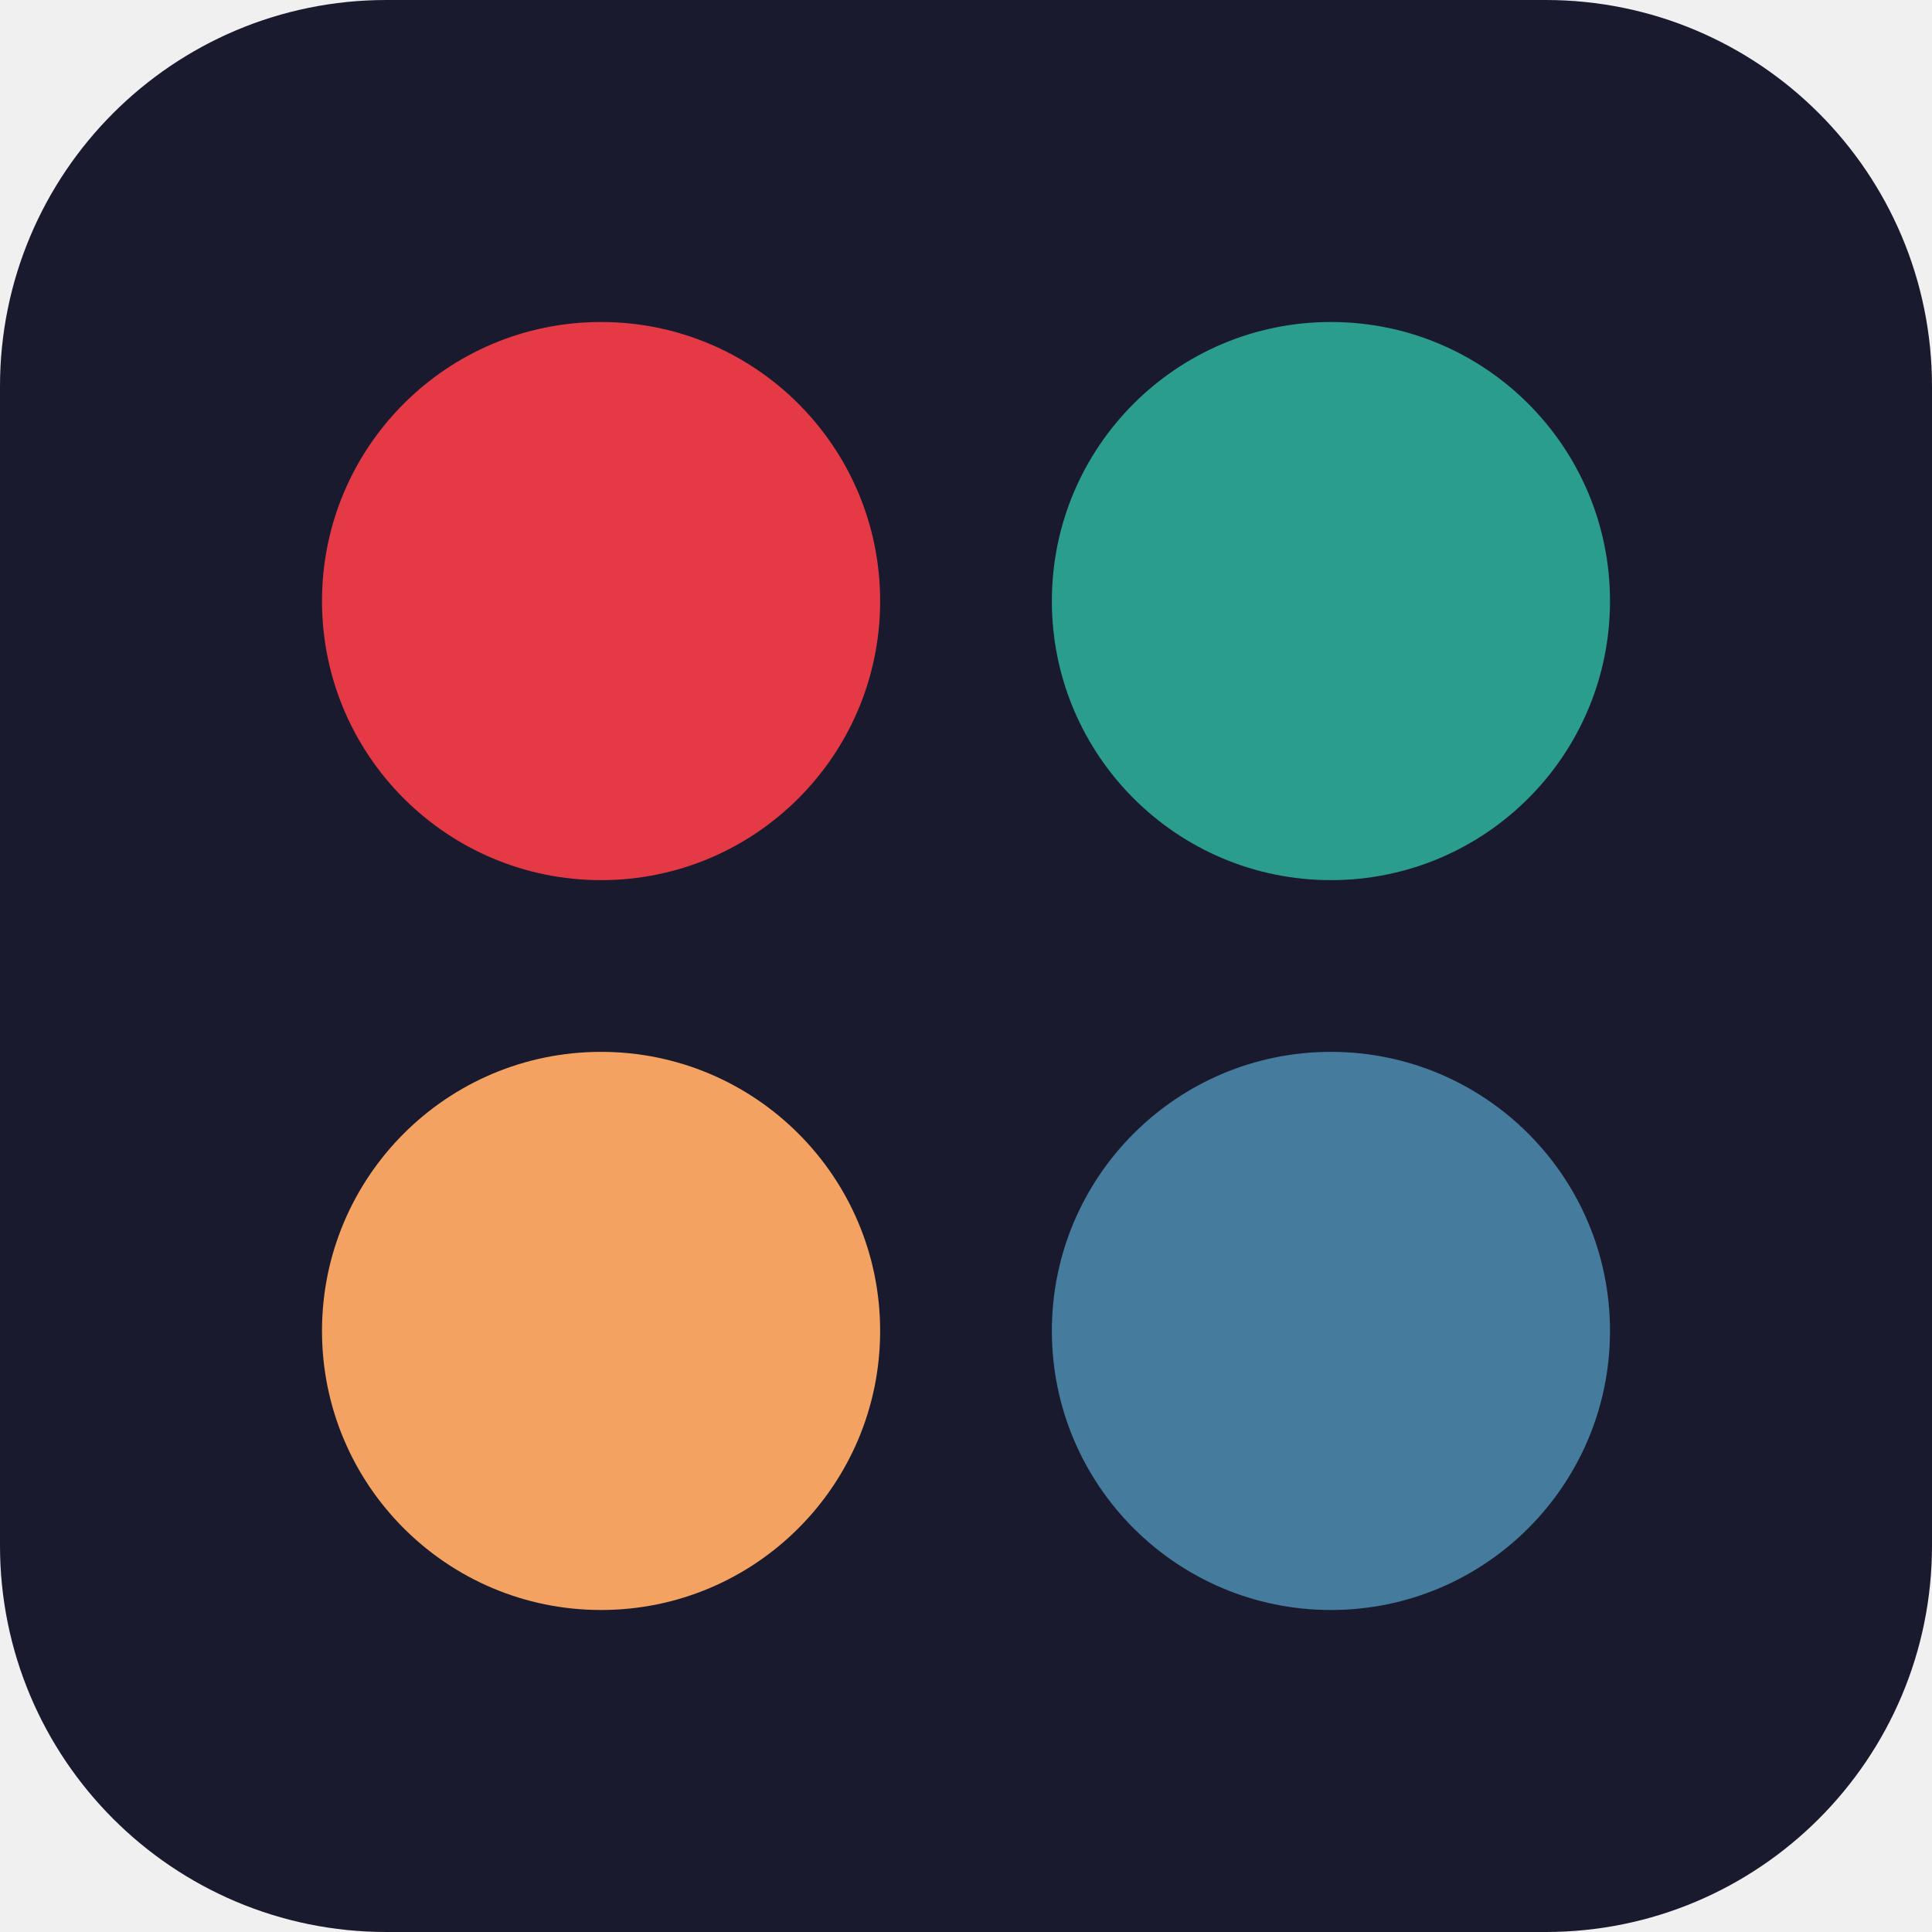
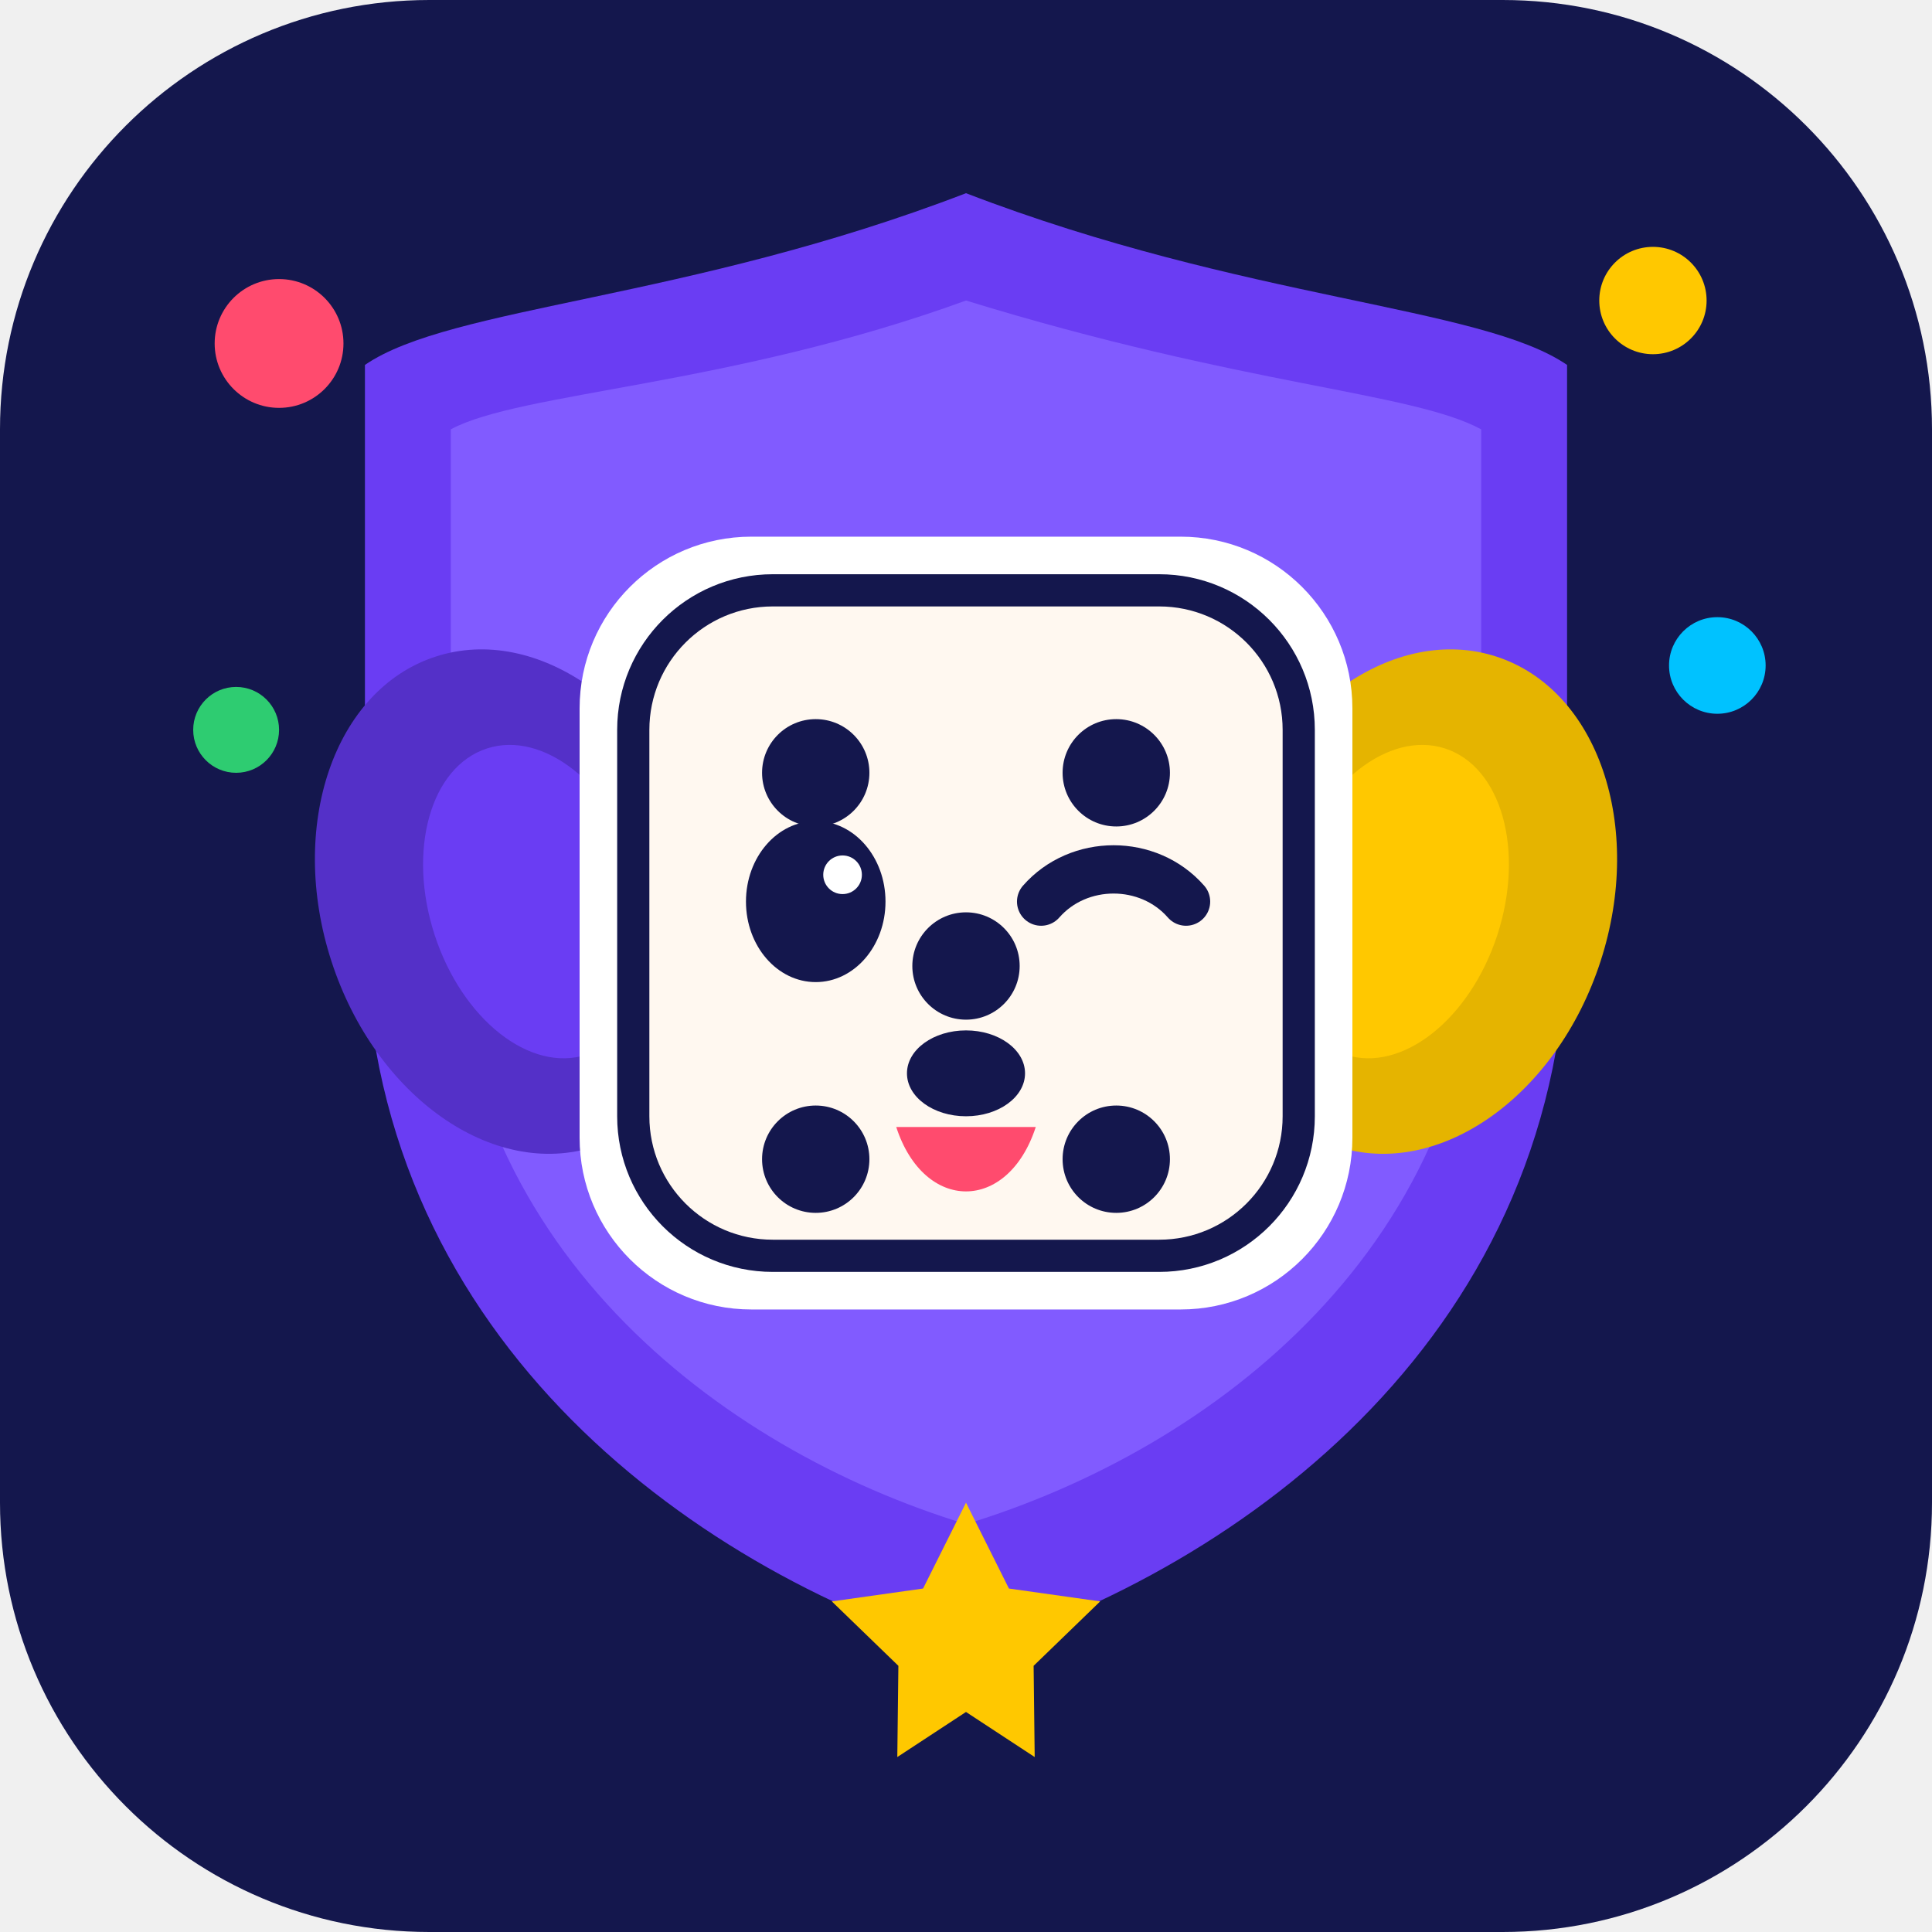
<svg xmlns="http://www.w3.org/2000/svg" viewBox="0 0 180 180" fill="none">
-   <rect width="180" height="180" rx="36" fill="#1a1a2e" />
-   <circle cx="56" cy="56" r="26" fill="#e63946" />
-   <circle cx="124" cy="56" r="26" fill="#2a9d8f" />
-   <circle cx="56" cy="124" r="26" fill="#f4a261" />
-   <circle cx="124" cy="124" r="26" fill="#457b9d" />
+   <rect width="180" height="180" rx="40" fill="#14174D" />
+   <circle cx="26" cy="32" r="6" fill="#FF4B6E" />
+   <circle cx="154" cy="28" r="5" fill="#FFC800" />
+   <circle cx="160" cy="62" r="4.5" fill="#00C2FF" />
+   <circle cx="22" cy="68" r="4" fill="#2ECC71" />
+   <path d="M90 18C64 28 42 28.5 34 34v52c0 38 30 60 56 68 26-8 56-30 56-68V34c-8-5.5-30-6-56-16z" fill="#6A3DF3" />
+   <path d="M90 28C68 36 48.5 36.5 42 40v44c0 32 25 51 48 58 23-7 48-26 48-58V40c-6.5-3.5-22-4-48-12z" fill="#815BFF" />
+   <ellipse cx="48" cy="84" rx="18" ry="24" fill="#5430C8" transform="rotate(-18 48 84)" />
+   <ellipse cx="50" cy="84" rx="10" ry="15" fill="#6A3DF3" transform="rotate(-18 50 84)" />
+   <ellipse cx="132" cy="84" rx="18" ry="24" fill="#E5B400" transform="rotate(18 132 84)" />
+   <ellipse cx="130" cy="84" rx="10" ry="15" fill="#FFC800" transform="rotate(18 130 84)" />
+   <rect x="54" y="50" width="72" height="72" rx="16" fill="#FFFFFF" />
+   <rect x="59" y="55" width="62" height="62" rx="13" fill="#FFF8F0" stroke="#14174D" stroke-width="3" />
+   <circle cx="76" cy="72" r="5" fill="#14174D" />
+   <circle cx="104" cy="72" r="5" fill="#14174D" />
+   <circle cx="90" cy="90" r="5" fill="#14174D" />
+   <circle cx="76" cy="108" r="5" fill="#14174D" />
+   <circle cx="104" cy="108" r="5" fill="#14174D" />
+   <ellipse cx="76" cy="84" rx="6.5" ry="7.5" fill="#14174D" />
+   <circle cx="78.5" cy="81.5" r="1.8" fill="#FFFFFF" />
+   <path d="M97 84c3.5-4 10-4 13.5 0" stroke="#14174D" stroke-width="4.5" stroke-linecap="round" />
+   <ellipse cx="90" cy="100" rx="5.5" ry="4" fill="#14174D" />
+   <path d="M83.5 105c2.6 8 10.4 8 13 0" fill="#FF4B6E" />
+   <path d="M90 140l4 8 8.5 1.2-6.2 6 .1 8.5L90 159.5l-6.4 4.2.1-8.5-6.2-6 8.5-1.2z" fill="#FFC800" />
</svg>
